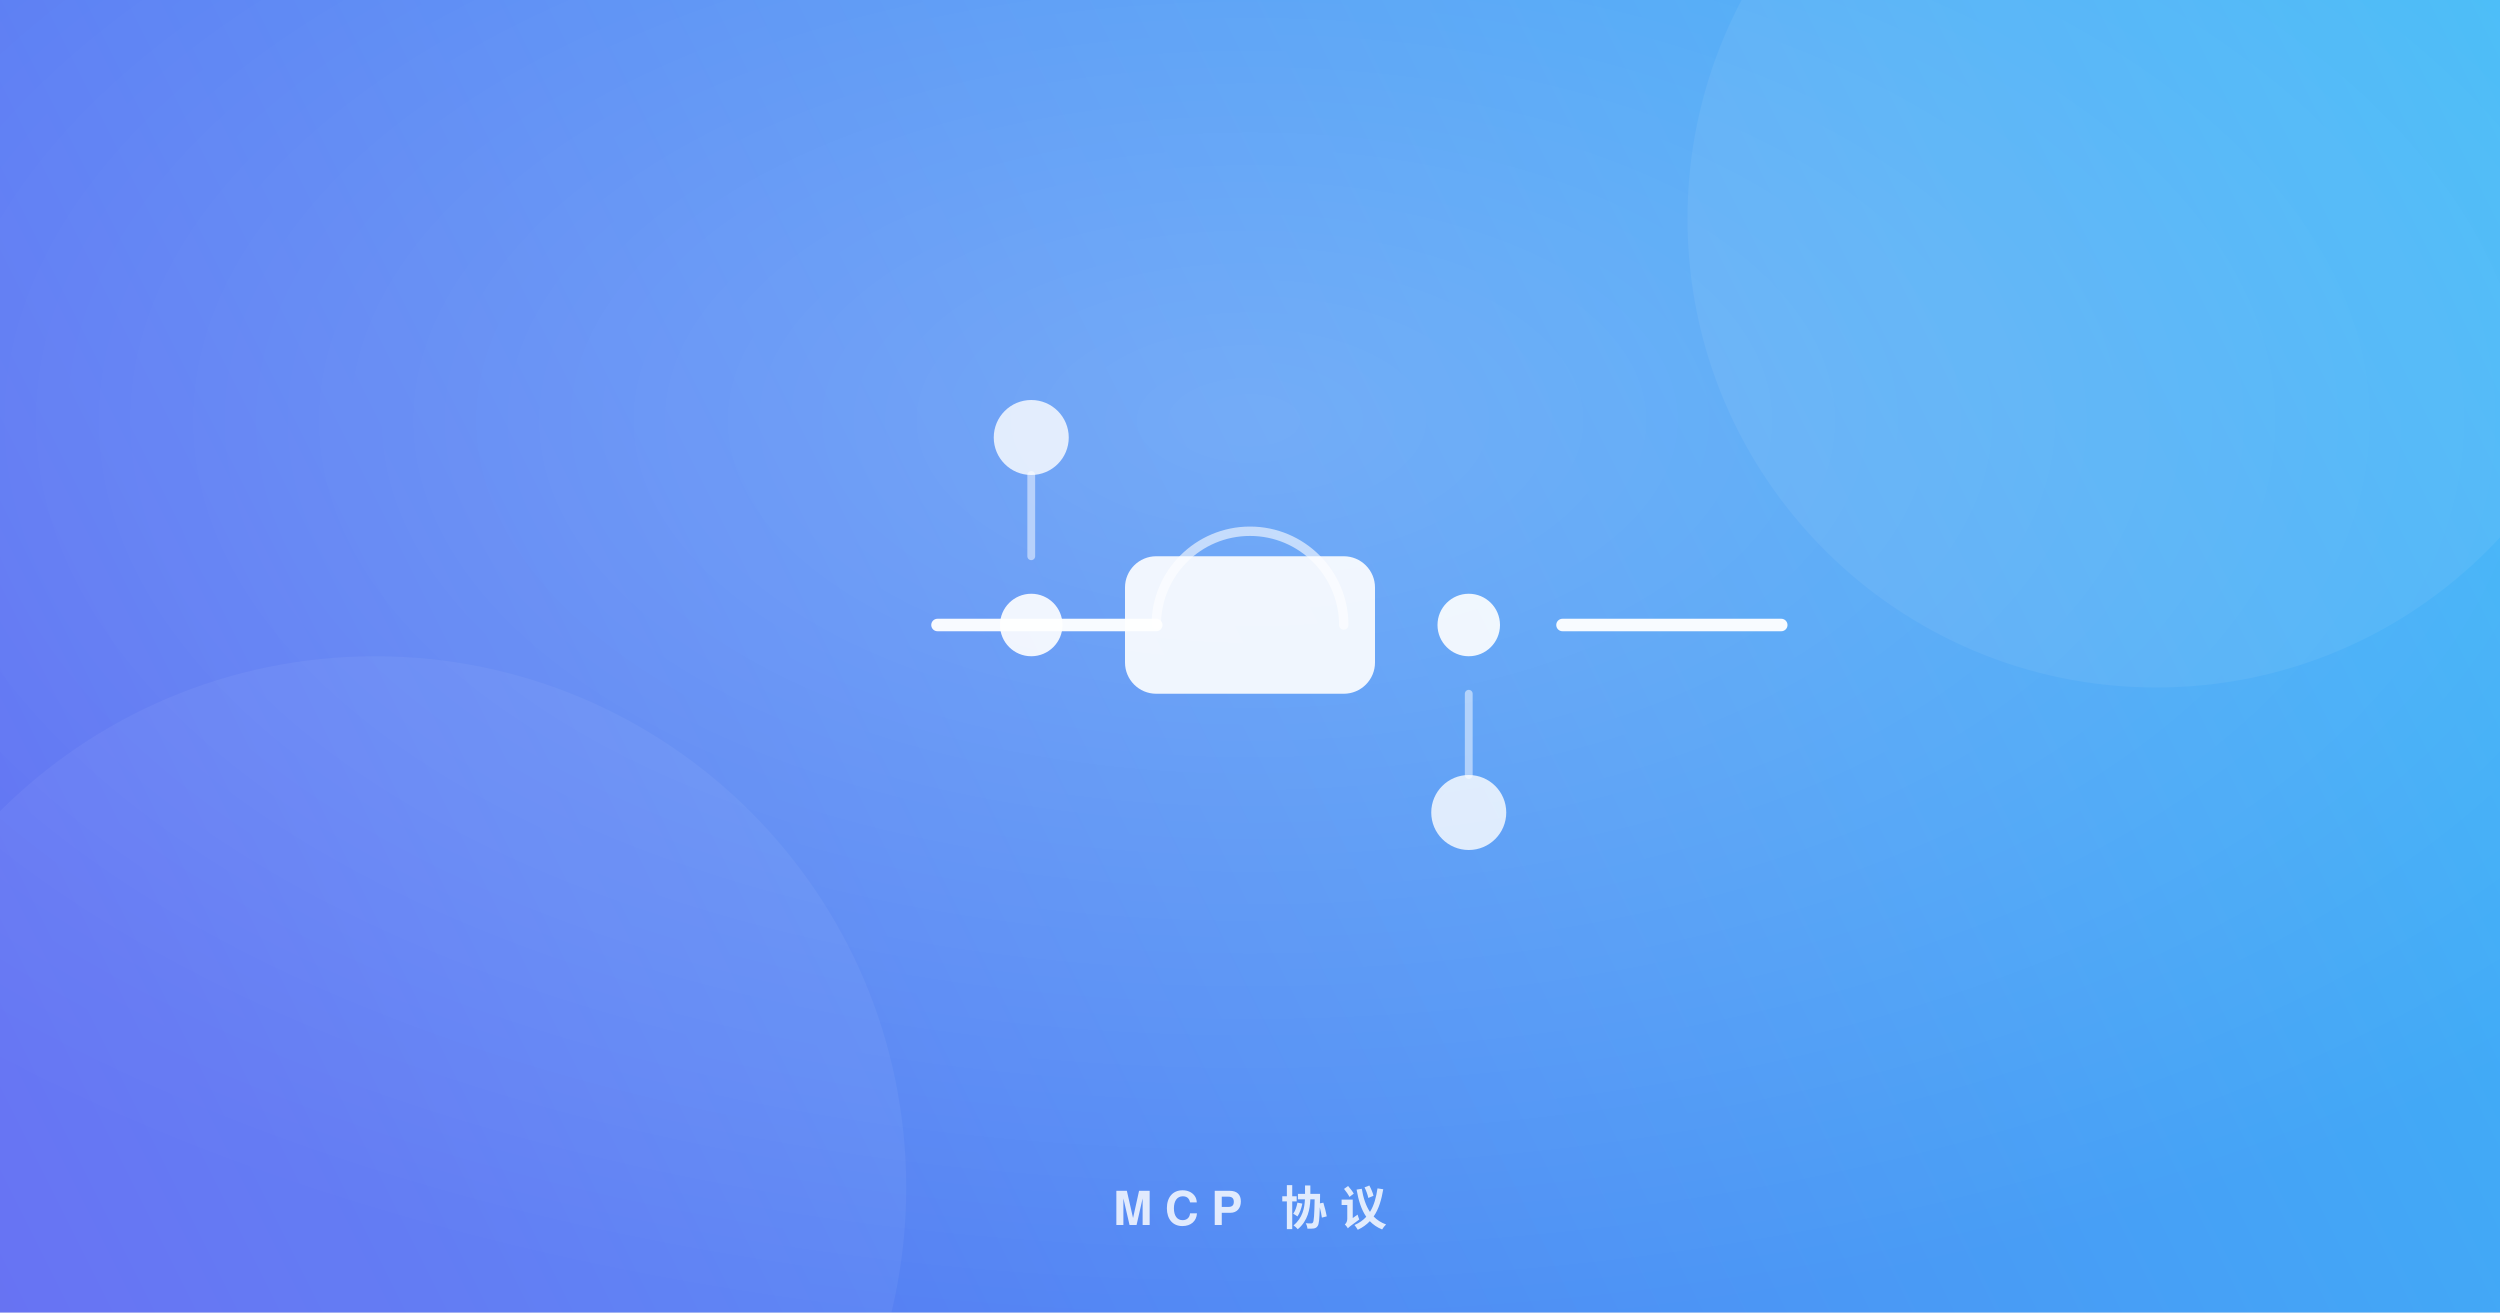
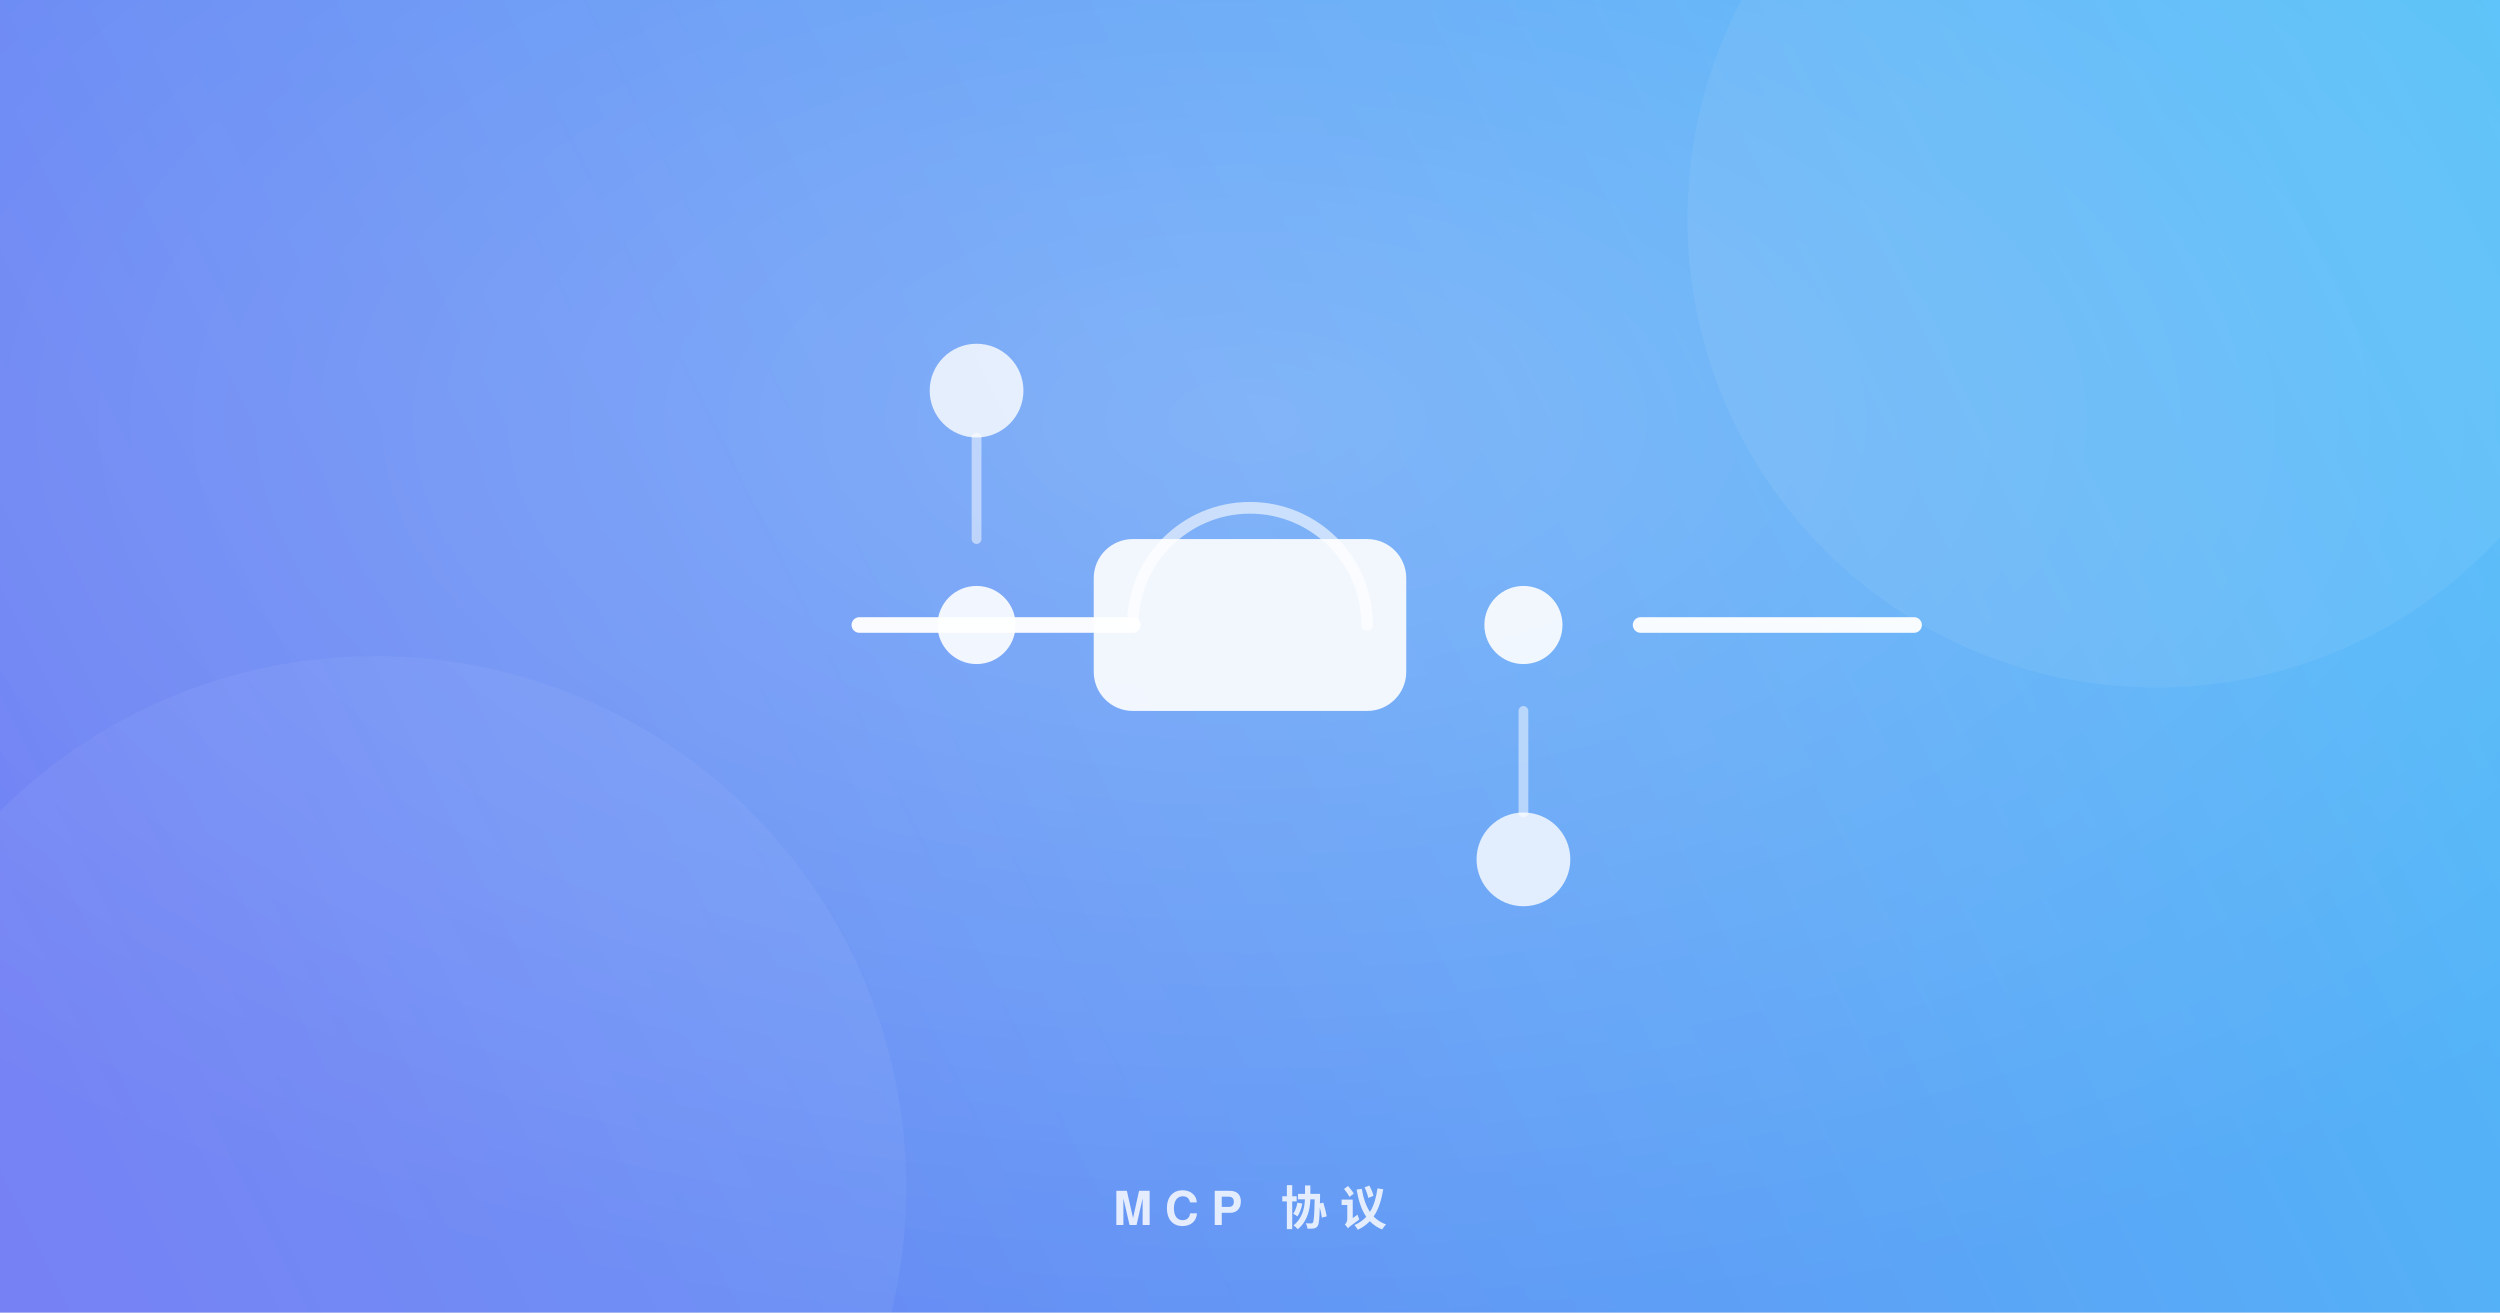
<svg xmlns="http://www.w3.org/2000/svg" viewBox="0 0 800 420" preserveAspectRatio="xMidYMid slice">
  <defs>
    <linearGradient id="bg" x1="0" y1="0" x2="1" y2="1" gradientTransform="rotate(120 .5 .5)">
      <stop offset="0" stop-color="#38bdf8" />
      <stop offset="1" stop-color="#6366f1" />
    </linearGradient>
    <radialGradient id="glow" cx="0.5" cy="0.32" r="0.7">
      <stop offset="0" stop-color="#ffffff" stop-opacity="0.22" />
      <stop offset="1" stop-color="#ffffff" stop-opacity="0" />
    </radialGradient>
  </defs>
  <rect width="800" height="420" fill="url(#bg)" />
  <rect width="800" height="420" fill="url(#glow)" />
  <circle cx="690" cy="70" r="150" fill="#ffffff" opacity="0.06" />
  <circle cx="120" cy="380" r="170" fill="#ffffff" opacity="0.05" />
-   <path d="M300 200 h70" fill="none" stroke="#ffffff" stroke-width="4" stroke-linecap="round" stroke-linejoin="round" opacity="0.95" />
-   <path d="M500 200 h70" fill="none" stroke="#ffffff" stroke-width="4" stroke-linecap="round" stroke-linejoin="round" opacity="0.95" />
-   <rect x="360" y="178" width="80" height="44" rx="10" fill="#ffffff" opacity="0.9" />
-   <circle cx="330" cy="200" r="10" fill="#ffffff" opacity="0.9" />
-   <circle cx="470" cy="200" r="10" fill="#ffffff" opacity="0.9" />
-   <path d="M400 200 m-30 0 a30 30 0 0 1 60 0" fill="none" stroke="#ffffff" stroke-width="3" stroke-linecap="round" stroke-linejoin="round" opacity="0.6" />
-   <circle cx="330" cy="140" r="12" fill="#ffffff" opacity="0.8" />
-   <circle cx="470" cy="260" r="12" fill="#ffffff" opacity="0.8" />
-   <path d="M330 152 L330 178 M470 222 L470 248" fill="none" stroke="#ffffff" stroke-width="2.5" stroke-linecap="round" stroke-linejoin="round" opacity="0.5" />
+   <rect width="800" height="420" fill="#ffffff" opacity="0.10" />
+   <g transform="translate(400 200) scale(1.25) translate(-400 -200)">
+     <path d="M300 200 h70" fill="none" stroke="#ffffff" stroke-width="4" stroke-linecap="round" stroke-linejoin="round" opacity="0.95" />
+     <path d="M500 200 h70" fill="none" stroke="#ffffff" stroke-width="4" stroke-linecap="round" stroke-linejoin="round" opacity="0.95" />
+     <rect x="360" y="178" width="80" height="44" rx="10" fill="#ffffff" opacity="0.9" />
+     <circle cx="330" cy="200" r="10" fill="#ffffff" opacity="0.9" />
+     <circle cx="470" cy="200" r="10" fill="#ffffff" opacity="0.9" />
+     <path d="M400 200 m-30 0 a30 30 0 0 1 60 0" fill="none" stroke="#ffffff" stroke-width="3" stroke-linecap="round" stroke-linejoin="round" opacity="0.6" />
+     <circle cx="330" cy="140" r="12" fill="#ffffff" opacity="0.8" />
+     <circle cx="470" cy="260" r="12" fill="#ffffff" opacity="0.8" />
+     <path d="M330 152 L330 178 M470 222 L470 248" fill="none" stroke="#ffffff" stroke-width="2.5" stroke-linecap="round" stroke-linejoin="round" opacity="0.5" />
+   </g>
  <text x="400" y="392" text-anchor="middle" font-family="-apple-system,BlinkMacSystemFont,Segoe UI,Helvetica,Arial,sans-serif" font-size="15" font-weight="600" fill="#ffffff" opacity="0.82" letter-spacing="4">MCP 协议</text>
</svg>
